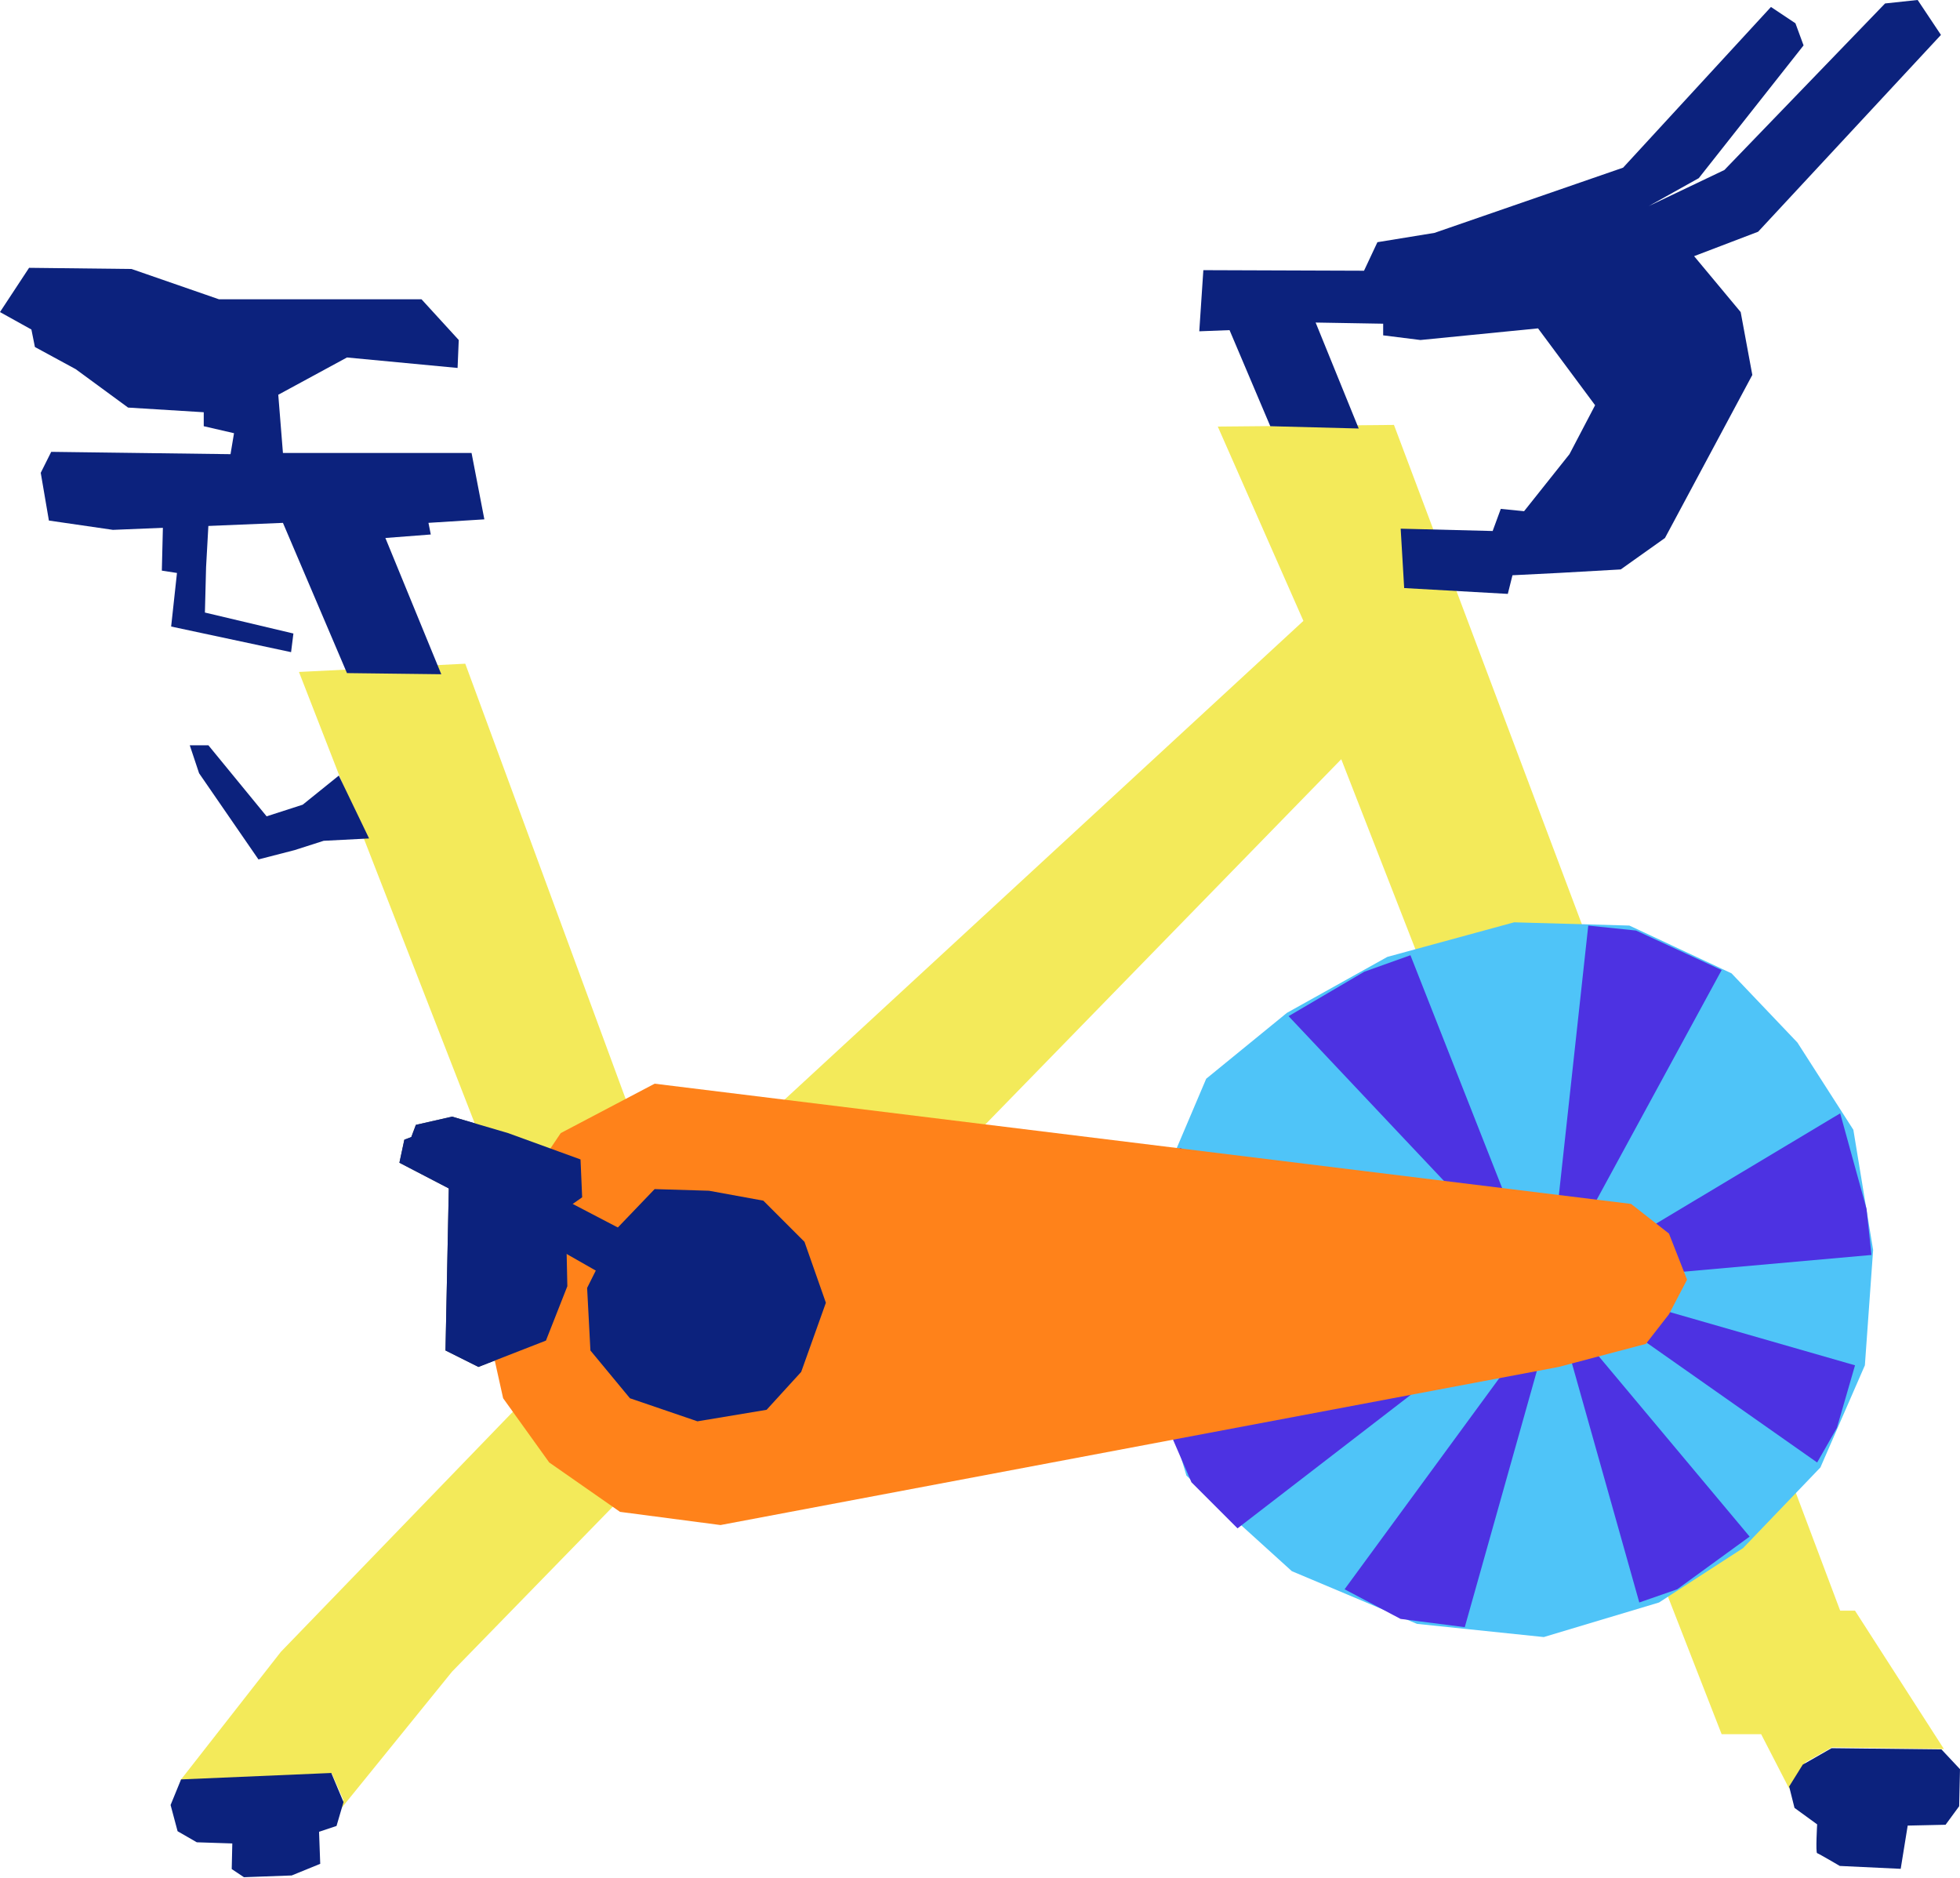
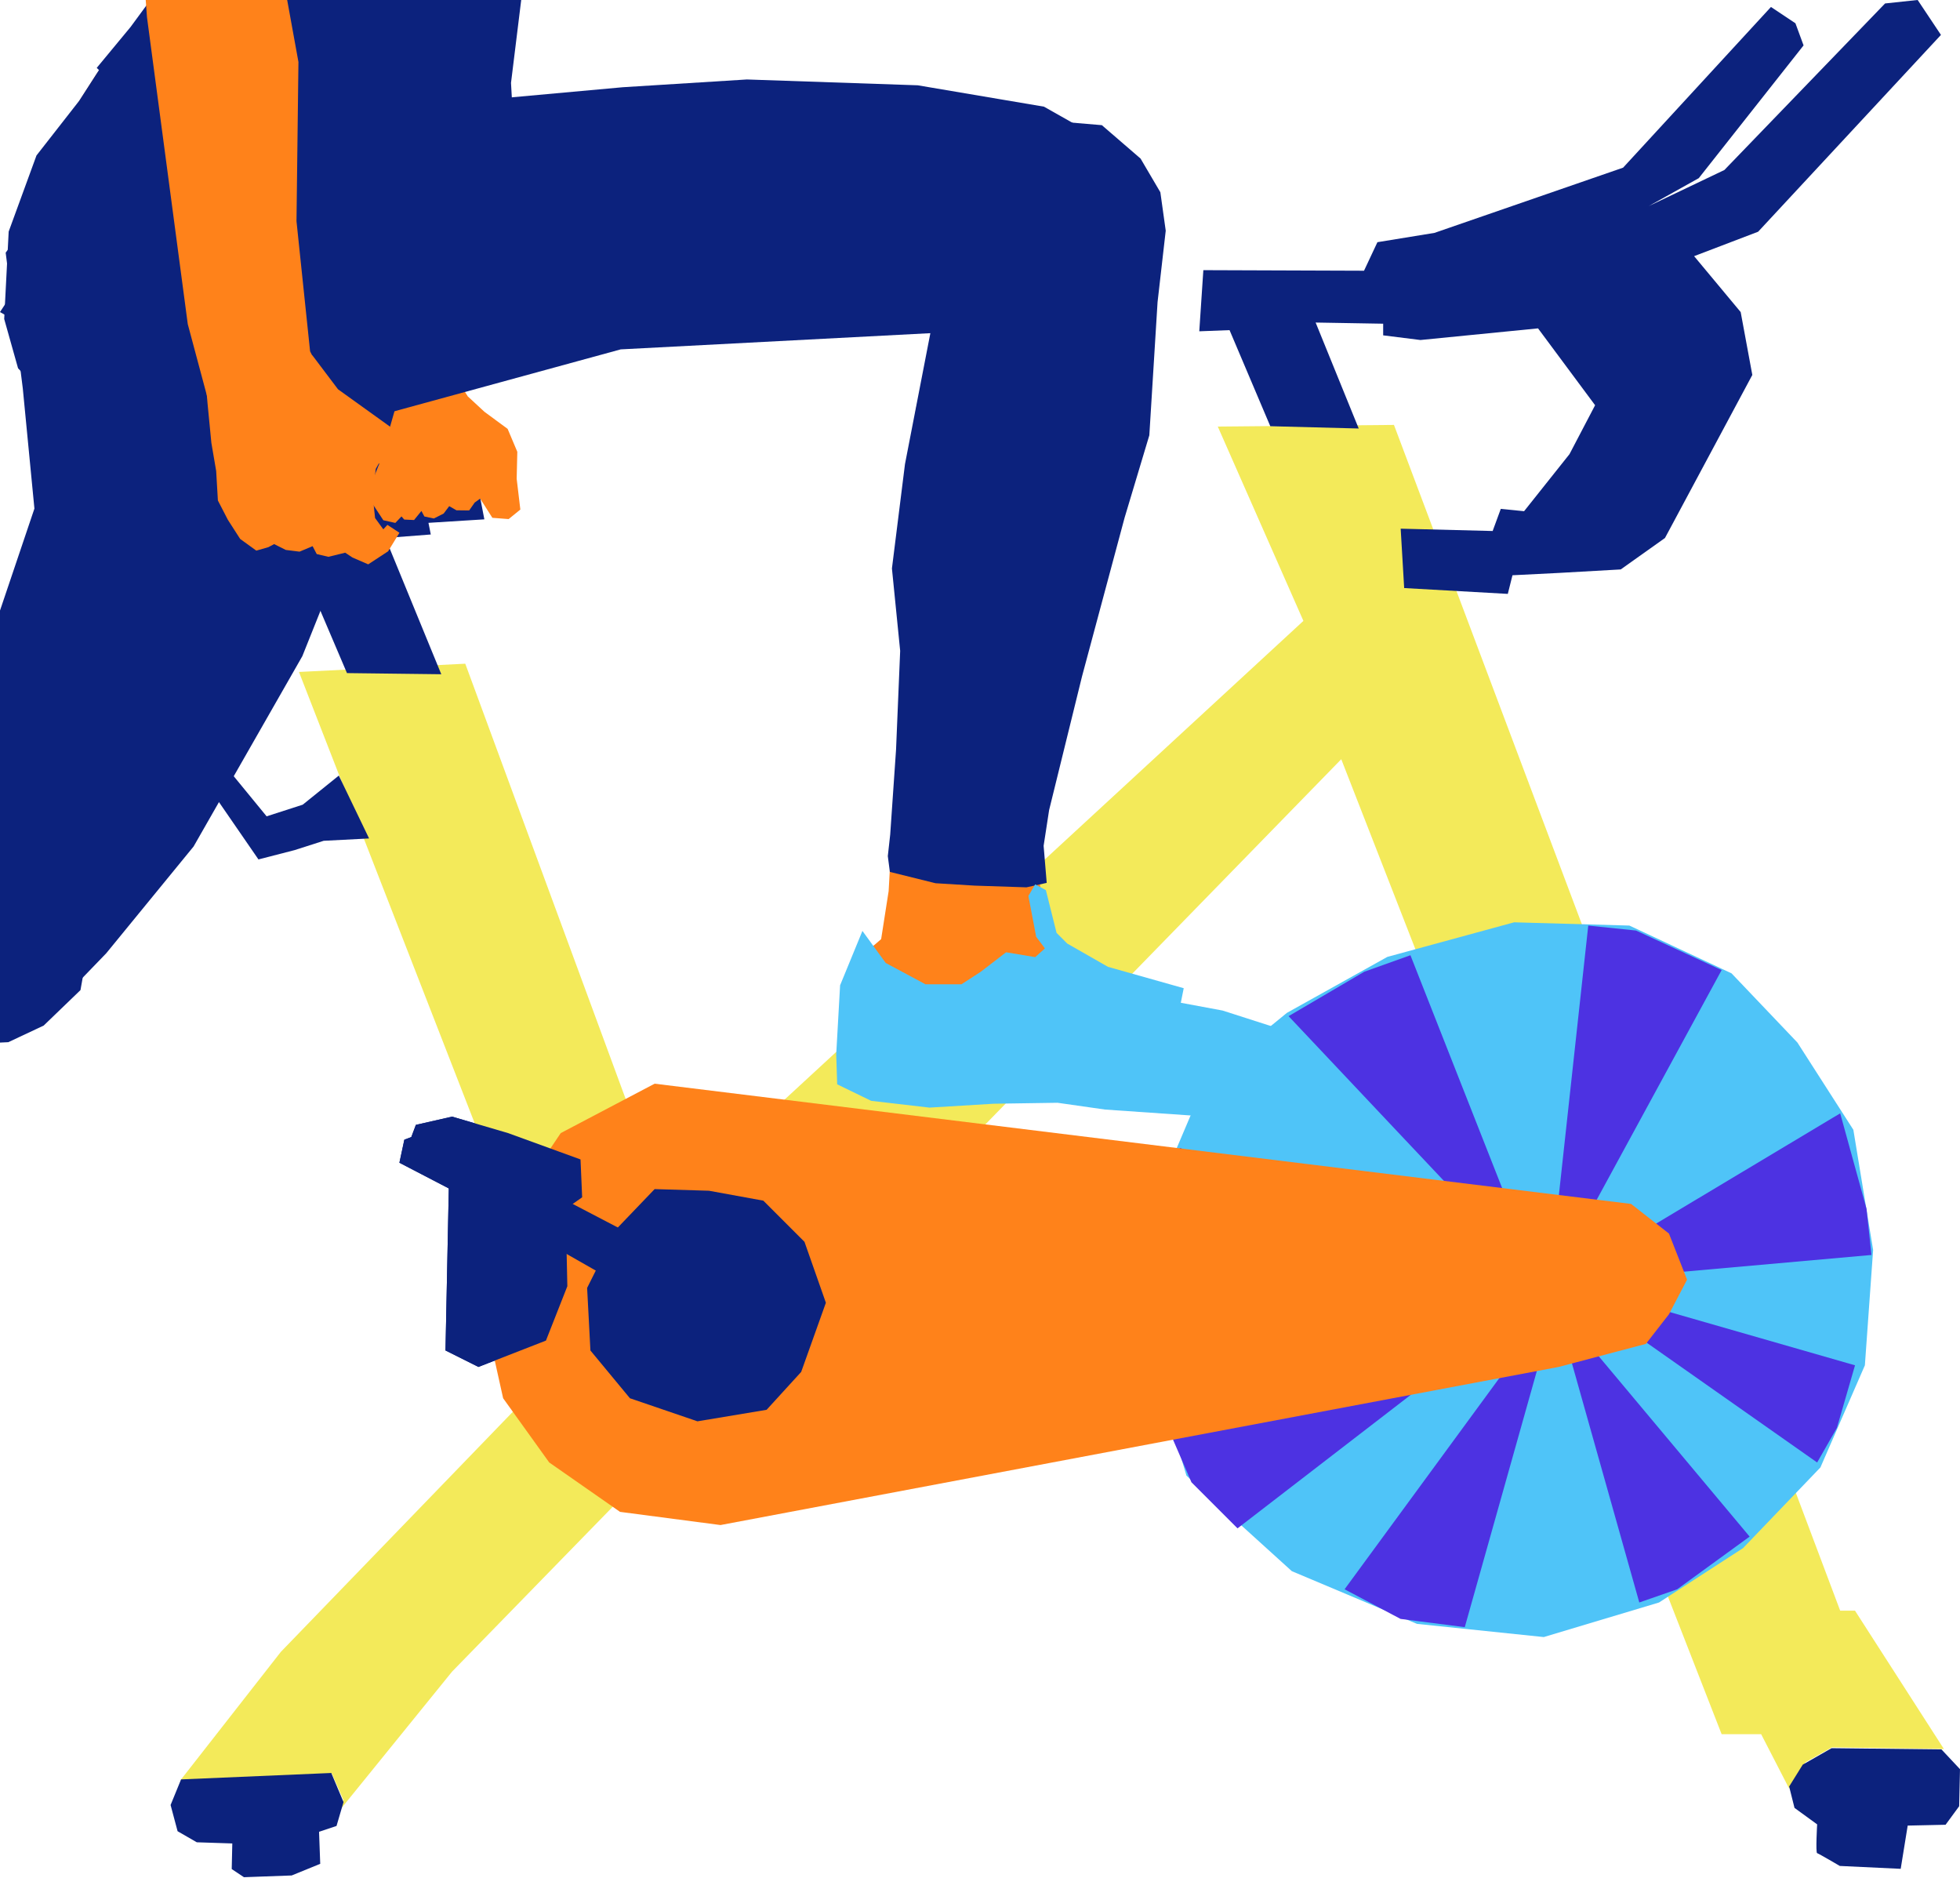
<svg xmlns="http://www.w3.org/2000/svg" width="99.198mm" height="94.993mm" viewBox="0 0 99.198 94.993" version="1.1" id="svg1" xml:space="preserve">
  <defs id="defs1" />
  <g id="layer1" transform="translate(-74.95714,-92.75358)" style="display:inline">
-     <path style="display:inline;fill:#444849;fill-opacity:1;stroke-width:2;stroke-opacity:0.655" d="m 111.922,157.841 -15.167,-7.917 -1.333,0.5 -0.25,1.167 4.167,2.167 9.5,5.417 2.083,1.25 2,-0.167 0.167,-1.417 z" id="path11" />
-     <path style="display:inline;fill:#444849;fill-opacity:1;stroke-width:2;stroke-opacity:0.655" d="m 95.505,151.008 0.5,-1.333 1.833,-0.417 2.833,0.833 3.667,1.333 0.083,1.917 -0.833,0.583 0.083,3.917 -1.083,2.75 -3.417,1.333 -1.667,-0.833 0.167,-8.167 -0.167,-1.083 z" id="path12" />
+     <path style="display:inline;fill:#0c227d;fill-opacity:1;stroke-width:2;stroke-opacity:0.655" d="m 111.922,157.841 -15.167,-7.917 -1.333,0.5 -0.25,1.167 4.167,2.167 9.5,5.417 2.083,1.25 2,-0.167 0.167,-1.417 z" id="path11" />
+     <path style="display:inline;fill:#0c227d;fill-opacity:1;stroke-width:2;stroke-opacity:0.655" d="m 95.505,151.008 0.5,-1.333 1.833,-0.417 2.833,0.833 3.667,1.333 0.083,1.917 -0.833,0.583 0.083,3.917 -1.083,2.75 -3.417,1.333 -1.667,-0.833 0.167,-8.167 -0.167,-1.083 z" id="path12" />
    <path style="display:inline;fill:#f3ea5a;fill-opacity:1;stroke-width:2;stroke-opacity:0.655" d="m 90.088,126.756 13.501,34.668 -14.417,14.917 -5.084,6.5 7.667,-0.333 0.583,1.333 -0.917,1.417 6.417,-7.917 45.002,-46.169 19.251,49.336 h 2 l 1.417,2.75 0.833,-1.333 1.333,-0.75 5.667,0.083 -4.5,-7 h -0.75 l -22.584,-60.003 -8.917,0.083 4.334,9.834 -32.252,29.752 -10.167,-27.585 z" id="path1" />
    <path style="display:inline;fill:#0c227d;fill-opacity:1;stroke-width:2;stroke-opacity:0.655" d="m 84.121,182.796 -0.53,1.296 0.354,1.326 0.972,0.56 1.797,0.059 -0.029,1.296 0.619,0.412 2.416,-0.088 1.444,-0.589 -0.059,-1.621 0.884,-0.295 0.354,-1.208 -0.619,-1.473 z" id="path3" />
    <path style="display:inline;fill:#0c227d;fill-opacity:1;stroke-width:2;stroke-opacity:0.655" d="m 165.508,183.155 0.271,1.083 1.146,0.833 c 0,0 -0.083,1.438 0,1.458 0.083,0.021 1.146,0.646 1.146,0.646 l 3.083,0.146 0.354,-2.188 1.917,-0.042 0.688,-0.938 0.042,-1.875 -0.938,-1 -5.563,-0.062 -1.458,0.833 z" id="path4" />
    <path style="display:inline;fill:#0c227d;fill-opacity:1;stroke-width:2;stroke-opacity:0.655" d="m 139.248,114.321 -2.062,-4.862 -1.532,0.059 0.206,-3.094 8.132,0.029 0.678,-1.444 2.888,-0.471 9.546,-3.3 7.484,-8.132 1.238,0.825 0.412,1.12 -5.304,6.718 -2.534,1.414 3.83,-1.827 8.132,-8.427 1.65,-0.177 1.179,1.768 -9.252,9.959 -3.241,1.237 2.357,2.829 0.589,3.182 -4.42,8.25 -2.239,1.591 -3.123,0.177 -2.357,0.118 -0.236,0.943 -5.245,-0.295 -0.177,-3.005 4.655,0.118 0.412,-1.12 1.179,0.118 2.298,-2.888 1.296,-2.475 -2.888,-3.889 -5.952,0.589 -1.886,-0.236 v -0.589 l -3.418,-0.059 2.18,5.362 z" id="path5" />
    <path style="display:inline;fill:#0c227d;fill-opacity:1;stroke-width:2;stroke-opacity:0.655" d="m 92.518,126.814 -3.241,-7.602 -8.604,0.354 -3.241,-0.471 -0.413,-2.416 0.53,-1.061 9.075,0.118 0.177,-1.061 -1.532,-0.354 v -0.707 l -3.83,-0.236 -2.652,-1.945 -2.063,-1.12 -0.177,-0.884 -1.591,-0.884 1.473,-2.239 5.186,0.059 4.42,1.532 h 10.254 l 1.886,2.062 -0.059,1.414 -5.598,-0.53 -3.477,1.886 0.236,2.946 h 9.546 l 0.648,3.359 -2.829,0.177 0.118,0.589 -2.298,0.177 2.829,6.895 z" id="path6" />
    <path style="display:inline;fill:#0c227d;fill-opacity:1;stroke-width:2;stroke-opacity:0.655" d="m 83.207,119.213 -0.059,2.416 0.766,0.118 -0.295,2.711 6.07,1.296 0.118,-0.943 -4.479,-1.061 0.059,-2.298 0.118,-2.121 z" id="path7" />
    <path style="display:inline;fill:#0c227d;fill-opacity:1;stroke-width:2;stroke-opacity:0.655" d="m 85.505,130.468 h -0.943 l 0.471,1.414 3.005,4.361 1.827,-0.471 L 91.339,135.3 93.637,135.182 92.105,132 l -1.827,1.473 -1.827,0.589 z" id="path8" />
    <g id="g25" style="display:inline">
      <path style="display:inline;fill:#4fc4f8;fill-opacity:1;stroke-width:2;stroke-opacity:0.655" d="m 157.425,139.59 5.167,2.417 3.333,3.5 2.833,4.417 1,6.084 -0.417,5.834 -2.25,5.167 -3.917,4.084 -4.25,2.75 -5.834,1.75 -6.417,-0.667 -6.334,-2.667 -5.334,-4.834 -1.917,-6.417 0.083,-7 2.833,-6.667 4.084,-3.333 5.084,-2.833 6.417,-1.75 z" id="path9" />
      <path style="fill:#4d32e2;fill-opacity:1;stroke-width:2;stroke-opacity:0.655" d="m 153.674,158.758 9.834,11.751 -3.667,2.667 -1.917,0.667 z" id="path18" />
      <path style="fill:#4d32e2;fill-opacity:1;stroke-width:2;stroke-opacity:0.655" d="m 153.758,158.508 -4.667,16.584 -3.25,-0.417 -2.833,-1.5 z" id="path19" />
      <path style="fill:#4d32e2;fill-opacity:1;stroke-width:2;stroke-opacity:0.655" d="m 152.841,158.341 -15.251,11.751 -2.333,-2.333 -1.333,-3.083 z" id="path20" />
      <path style="fill:#4d32e2;fill-opacity:1;stroke-width:2;stroke-opacity:0.655" d="m 152.758,157.925 -19.668,0.583 0.167,-4.667 1.417,-3 z" id="path21" />
      <path style="fill:#4d32e2;fill-opacity:1;stroke-width:2;stroke-opacity:0.655" d="m 152.841,157.591 c -1.75,-1.833 -12.667,-13.417 -12.667,-13.417 l 3.834,-2.25 2.333,-0.833 z" id="path22" />
      <path style="fill:#4d32e2;fill-opacity:1;stroke-width:2;stroke-opacity:0.655" d="m 153.341,157.925 2,-18.334 2.417,0.25 4.334,2 z" id="path23" />
      <path style="fill:#4d32e2;fill-opacity:1;stroke-width:2;stroke-opacity:0.655" d="m 153.758,157.675 14.334,-8.584 1.333,4.834 0.25,2.333 z" id="path24" />
      <path style="fill:#4d32e2;fill-opacity:1;stroke-width:2;stroke-opacity:0.655" d="m 153.758,157.508 15.084,4.334 -0.917,3.167 -1,1.75 z" id="path25" />
    </g>
    <path style="display:inline;fill:#ff821a;fill-opacity:1;stroke-width:2;stroke-opacity:0.655" d="m 108.089,147.591 49.419,6.084 1.917,1.5 0.917,2.333 -0.917,1.75 -1.167,1.5 -4.417,1.167 -42.419,8 -5.084,-0.667 -3.584,-2.5 -2.333,-3.25 -1,-4.5 1.167,-4.834 2.75,-4.084 z" id="path2" />
    <path style="display:inline;fill:#0c227d;fill-opacity:1;stroke-width:2;stroke-opacity:0.655" d="m 110.839,153.008 -2.75,-0.083 -1.917,2 -1.5,3 0.167,3.167 2,2.417 3.417,1.167 3.5,-0.583 1.75,-1.917 1.25,-3.5 -1.083,-3.083 -2.083,-2.083 z" id="path13" />
    <path style="display:inline;fill:#0c227d;fill-opacity:1;stroke-width:2;stroke-opacity:0.655" d="m 111.922,157.841 -15.167,-7.917 -1.333,0.5 -0.25,1.167 4.167,2.167 9.5,5.417 2.083,1.25 2,-0.167 0.167,-1.417 z" id="path14" />
    <path style="display:inline;fill:#0c227d;fill-opacity:1;stroke-width:2;stroke-opacity:0.655" d="m 95.505,151.008 0.5,-1.333 1.833,-0.417 2.833,0.833 3.667,1.333 0.083,1.917 -0.833,0.583 0.083,3.917 -1.083,2.75 -3.417,1.333 -1.667,-0.833 0.167,-8.167 -0.167,-1.083 z" id="path15" />
  </g>
-   <g id="layer2" style="display:none" transform="matrix(0.5895127,0,0,0.5895127,5.573717,5.004139)">
+   <g id="layer2" style="display:inline" transform="matrix(0.5895127,0,0,0.5895127,5.573717,5.004139)">
    <g id="g50" style="display:inline">
      <path style="display:inline;fill:#ff821a;fill-opacity:1;stroke-width:2;stroke-opacity:0.655" d="m 9.637,-70.228 -8.12,2.847 -3.69,3.898 2.232,13.995 8.869,32.603 1.706,3.754 2.416,0.234 4.707,-2.051 1.84,-4.744 -0.907,-15.085 -1.516,-13.787 0.626,-8.588 0.826,-4.727 -2.379,-4.647 z" id="path42" />
      <path style="display:inline;fill:#ff821a;fill-opacity:1;stroke-width:2;stroke-opacity:0.655" d="m 9.115,-16.643 2.006,11.017 6.256,25.819 3.47,9.018 2.951,2.537 5.251,-1.059 1.628,-5.201 -2.611,-4.081 -2.337,-10.982 -1.275,-13.609 -3.673,-12.517 -2.298,-4.282 -5.924,-0.545 -3.418,2.541 z" id="path43" />
      <path style="display:inline;fill:#ff821a;fill-opacity:1;stroke-width:2;stroke-opacity:0.655" d="m 34.213,36.068 1.005,-0.816 -0.315,-2.649 0.055,-2.31 -0.831,-1.967 -1.995,-1.47 -2.037,-1.885 -1.967,-3.232 -1.91,-1.06 -1.99,0.205 -1.661,0.548 -1.328,0.933 -1.354,1.899 0.296,2.064 1.237,3.475 0.121,1.579 0.576,2.747 1.341,2.04 1.029,0.229 0.529,-0.557 0.237,0.269 0.842,0.039 0.632,-0.777 0.258,0.476 0.813,0.168 0.836,-0.421 0.479,-0.636 0.623,0.355 1.09,0.013 0.475,-0.677 0.468,-0.341 1.05,1.651 z" id="path44" />
    </g>
    <g id="g52" style="display:inline">
      <path style="display:inline;fill:#0c227d;stroke-width:2;stroke-opacity:0.655" d="M 11.062,0.099 -0.102,2.101 -5.368,7.201 l -2.7,6.833 0.9,8.467 4.5,5.467 8.168,1.7 17.001,-2.333 21.334,-5.834 28.668,-1.5 10.501,-1.833 5.834,-4.334 L 90.338,10.167 87.838,5 80.171,0.667 69.337,-1.167 54.669,-1.667 44.002,-1 33.002,0 Z" id="path16" />
      <g id="g47" style="display:inline">
        <path style="display:inline;fill:#ff821a;fill-opacity:1;stroke-width:2;stroke-opacity:0.655" d="M 79.504,65.337 83.838,47.336 87.338,33.668 88.838,29.001 89.505,20.001 V 12.834 L 90.005,9.834 87.838,5.334 83.838,2.5 h -5 l -5,4.167 -2.167,9.5 -2.5,10.501 -1.5,12.334 0.333,9.834 -0.667,10.167 -0.5,9 -0.833,5.334 0.5,4.834 4.334,1.5 7.334,-1.833 2.5,-5 z" id="path17" />
        <path style="display:inline;fill:#0c227d;stroke-width:2;stroke-opacity:0.655" d="m 66.943,66.354 3.919,0.972 3.359,0.206 4.449,0.147 1.738,-0.383 L 80.143,64.114 80.614,61.05 83.443,49.559 87.096,35.946 89.218,28.875 89.925,17.443 90.626,11.314 90.165,8.014 88.466,5.123 85.142,2.255 79.442,1.774 73.947,4.602 71.362,11.137 70.479,19.8 l -2.239,11.55 -1.12,8.957 0.707,7.071 -0.354,8.486 -0.501,7.278 -0.206,1.856 z" id="path28" />
      </g>
      <g id="g39" style="display:inline">
        <path style="display:inline;fill:#ff821a;fill-opacity:1;stroke-width:2;stroke-opacity:0.655" d="m 67.503,71.004 -3.5,3 -1.167,9.334 3.834,2.167 h 7 l 5.5,-1 7.334,0.167 7.834,0.5 6.667,0.167 2.833,-1.667 -2.467,-2.867 -7.483,-2.016 -9.051,-3.117 -4.5,-2.167 -1.5,-2.5 -7.167,-1.667 z" id="path26" />
        <path style="fill:#4fc4f8;fill-opacity:1;stroke-width:2;stroke-opacity:0.655" d="m 64.587,71.42 -1.917,4.667 -0.333,5.917 0.083,2.583 2.917,1.417 5,0.583 5.5,-0.333 5.5,-0.083 4.084,0.583 7.25,0.5 6.334,0.083 4.667,-1.667 0.25,-2.333 -0.917,-2.333 -3.083,-1.333 -4.417,-1.417 -3.584,-0.667 0.25,-1.25 -6.5,-1.833 -3.5,-2 -0.917,-0.917 -0.917,-3.667 -0.917,-0.5 -0.583,1 0.667,3.5 0.75,1 -0.833,0.75 -2.5,-0.417 -2.167,1.667 -1.667,1.083 h -3.083 l -3.417,-1.833 z" id="path27" />
      </g>
    </g>
    <g id="g49" style="display:inline">
      <path style="display:inline;fill:#ff821a;fill-opacity:1;stroke-width:2;stroke-opacity:0.655" d="m 5.775,-74.839 2.475,-3.064 2.004,-3.889 -0.236,-5.421 -1.886,-6.364 -1.296,-6.718 1.768,-6.482 3.654,-5.186 4.596,-2.239 h 6.836 l 4.125,1.768 3.536,1.65 3.3,5.421 2.004,5.657 0.413,3.359 -0.442,0.913 -0.265,1.679 0.059,1.355 1.002,2.004 1.002,1.945 -0.324,1.061 -1.326,0.943 -1.09,0.354 0.383,1.444 -0.354,0.825 -1.149,0.56 0.619,1.267 -1.915,1.179 0.177,1.355 -1.12,2.092 -4.832,-0.236 -1.65,-0.501 -1.267,0.147 -1.267,1.65 -0.943,2.622 -0.501,2.504 0.059,1.915 0.236,1.208 -2.121,1.238 -7.425,-1.355 -5.952,-4.066 z" id="path30" />
      <path style="fill:#4d32e2;fill-opacity:1;stroke-width:2;stroke-opacity:0.655" d="m 19.918,-95.936 1.65,1.238 0.53,1.002 1.886,-0.236 0.295,-2.77 0.059,-2.887 0.943,-1.65 h 2.829 l 0.707,-1.532 0.825,-1.65 1.179,-0.707 1.532,0.53 1.12,-1.296 0.943,0.059 -1.002,-2.593 -2.357,-2.888 -2.534,-0.884 -3.948,-1.945 -3.712,-0.354 -3.418,-0.177 -3.3,1.296 -2.004,1.12 -1.355,1.65 -0.766,0.707 -2.121,-0.589 -2.18,-1.945 -1.12,0.589 -2.121,-0.177 -1.945,1.591 -2.063,1.002 -1.238,1.532 -1.002,1.532 -2.475,1.473 -1.296,1.827 -1.591,2.298 -0.589,1.296 1.296,3.123 -0.471,2.004 -1.886,2.004 -1.238,1.473 1.768,2.062 0.471,2.888 0.707,3.536 1.65,2.298 1.12,0.884 -2.063,-3.005 -0.766,-2.004 0.766,-0.884 -0.471,-2.534 0.295,-0.707 1.532,-1.179 2.004,-1.061 -0.943,2.593 -0.059,2.18 -0.295,1.886 -0.295,2.946 0.53,1.709 -0.825,2.121 0.295,2.652 1.12,1.768 v 2.063 l -0.177,2.239 0.648,1.827 1.532,1.886 0.295,0.884 -1.002,0.884 -1.65,1.709 -0.236,1.473 1.179,1.414 1.12,1.179 0.707,-0.471 -0.884,-1.238 -1.061,-1.355 0.943,-1.12 2.004,-1.532 V -64.35 l -0.236,-1.65 -0.943,-1.179 v -2.004 l 1.414,-1.12 2.121,-0.943 1.65,-0.471 0.236,-0.943 0.412,-0.825 1.12,-0.648 -0.059,-1.237 -0.589,-0.53 0.943,-0.884 0.766,-0.707 0.884,-0.236 0.825,-1.414 -1.061,-1.709 -0.354,-0.943 0.884,-1.061 -0.295,-1.296 -0.059,-0.825 1.532,-0.766 v -1.827 l -0.413,-1.768 0.059,-0.707 1.061,-0.236 0.707,0.884 0.471,1.591 -0.236,1.237 0.589,0.53 1.827,0.53 2.77,-0.059 c 0,0 1.296,-0.648 1.296,-0.884 0,-0.236 -0.648,-2.829 -0.648,-2.829 l 0.412,-1.473 -1.296,-1.296 -0.884,-1.061 0.471,-2.121 0.236,-1.296 0.648,-1.296 1.473,-1.296 1.355,-0.118 1.532,0.766 1.002,1.532 z" id="path31" />
      <path style="fill:#0c227d;stroke-width:2;stroke-opacity:0.655" d="m 34.532,-95.405 -1.296,-0.236 -1.562,0.147 -0.737,0.412 1.267,0.913 1.238,0.295 0.737,-0.648 z" id="path32" />
      <path style="fill:#0c227d;stroke-width:2;stroke-opacity:0.655" d="m 30.525,-97.438 1.149,-0.707 2.121,0.236 1.031,0.825 0.265,1.031 0.53,0.383 0.589,-0.648 -0.589,-1.326 -1.267,-1.031 -1.414,-0.118 -1.532,0.324 z" id="path33" />
      <path style="fill:#0c227d;stroke-width:2;stroke-opacity:0.655" d="m 36.035,-84.828 -1.385,0.118 -1.473,-0.147 -1.267,-0.442 -0.471,0.059 1.238,0.737 0.913,0.236 1.061,0.501 0.088,0.295 0.913,-0.177 0.383,-0.648 z" id="path34" />
      <path style="fill:#0c227d;stroke-width:2;stroke-opacity:0.655" d="m 31.379,-84.15 0.648,0.972 0.766,1.031 1.179,0.589 0.619,0.118 0.589,-0.501 -0.324,-0.589 -0.442,-0.471 -0.766,-0.413 -1.296,-0.471 -0.707,-0.324 z" id="path35" />
    </g>
    <g id="g48" style="display:inline">
      <path style="display:inline;fill:#ff821a;fill-opacity:1;stroke-width:2;stroke-opacity:0.655" d="M 4.007,-73.779 -1.65,-65.529 l -1.886,14.85 2.829,5.893 6.364,10.843 2.829,10.136 -2.829,12.493 -6.836,9.193 -4.95,7.779 -2.593,7.071 1.65,10.136 L -1.65,26.4 12.823,28.027 23.336,25.693 31.586,11.314 33.236,-0.471 36.064,-15.557 37.243,-28.05 l 0.236,-8.25 2.357,-3.064 -0.707,-5.657 -8.486,-13.436 -8.308,-10.713 -7,-4.084 -6.584,-1.75 -2.333,-0.917 z" id="path29" />
      <path style="display:inline;fill:#0c227d;stroke-width:2;stroke-opacity:0.655" d="m -1.15,-2.663 0.193,0.189 -1.706,2.647 -3.659,4.682 -2.388,6.535 -0.384,7.503 1.189,4.228 2.689,2.894 4.379,2.122 8.795,0.955 9.629,-1.129 6.917,-2.098 3.538,-6.054 2.702,-6.143 1.326,-3.011 0.271,-1.774 0.66,-0.174 0.333,-3.042 1.25,-4.042 -0.167,-3 1,-8.125 1.167,-6.584 0.75,-7 0.667,-7.834 0.25,-5.5 0.958,-1.75 0.75,-1.292 -0.625,-5.667 -1.833,-2.542 -2.917,-4.667 -1.583,-2.417 -0.833,-1.667 0.75,-1.25 -4.917,-4.084 -5.25,-5.417 -6.5,-4.5 -5.75,-3.25 -4.417,-0.667 -1,0.917 -1.417,1.75 -2.5,1.917 -2.667,4.834 -0.583,2.333 2.333,-4.417 2.333,-2.5 2.917,-1.667 4.084,0.833 4.75,3 4.667,4.917 2.5,4.584 0.667,4.917 -2.25,3.584 -3.5,2.5 -4.667,2.5 -6.834,1.417 -3.917,-1 -1.833,-1.917 -2.167,-3.334 v -5.084 l -0.583,1.75 0.167,3.667 1.667,4.084 2.25,4.167 4.334,7.75 2.25,6.417 0.25,5.25 -1.083,7.5 -2.417,5.917 -2.083,2.833 z" id="path45" />
    </g>
    <g id="g51" style="display:inline">
      <path style="display:inline;fill:#0c227d;stroke-width:2;stroke-opacity:0.655" d="m 7.897,1.332 -11.265,4.334 -5.599,7.534 1.467,11.634 1,10.334 -8.667,25.668 -1.167,3.167 0.333,7.167 2.667,6.334 3.5,1.5 4.834,-0.833 4.667,-4.834 L 7.167,64.17 16.501,47.836 23.168,31.168 24.835,25.335 23.971,12.8 17.507,4.269 5.497,2.032 Z" id="path10" />
      <g id="g46" style="display:inline">
        <path style="display:inline;fill:#ff821a;fill-opacity:1;stroke-width:2;stroke-opacity:0.655" d="m -64.732,65.238 17.558,5.876 13.313,4.671 4.519,1.899 8.909,1.444 7.14,0.621 2.946,0.758 4.671,-1.769 3.169,-3.74 0.433,-4.981 -3.718,-5.342 -9.277,-2.981 -10.245,-3.4 -12.158,-2.563 -9.826,-0.52 -10.071,-1.545 -8.923,-1.278 -5.241,-1.292 -4.859,0.08 -1.87,4.187 1.191,7.465 5.06,1.686 z" id="path39" />
        <path style="display:inline;fill:#0c227d;stroke-width:2;stroke-opacity:0.655" d="m -64.694,52.472 -1.329,3.813 -0.515,3.326 -0.557,4.417 0.221,1.766 3.193,0.029 3.008,0.752 11.182,3.875 13.218,4.892 6.846,2.764 11.318,1.757 6.038,1.263 3.328,-0.155 3.036,-1.425 3.161,-3.046 1.005,-5.631 -2.31,-5.732 -6.269,-3.176 -10.342,-2.592 -9.497,-2.38 -8.816,-1.94 -7.107,0.053 -8.417,-1.134 -7.201,-1.169 -1.829,-0.376 z" id="path46" />
      </g>
      <g id="g41" transform="rotate(92.93595,4.579518,-5.331704)" style="display:inline">
        <path style="display:inline;fill:#ff821a;fill-opacity:1;stroke-width:2;stroke-opacity:0.655" d="m 67.503,71.004 -3.5,3 -1.167,9.334 3.834,2.167 h 7 l 5.5,-1 7.334,0.167 7.834,0.5 6.667,0.167 2.833,-1.667 -3.503,-3.123 -8.617,-2.494 -6.881,-2.383 -4.5,-2.167 -1.5,-2.5 -7.167,-1.667 z" id="path40" />
        <path style="fill:#4fc4f8;fill-opacity:1;stroke-width:2;stroke-opacity:0.655" d="m 64.587,71.42 -1.917,4.667 -0.333,5.917 0.083,2.583 2.917,1.417 5,0.583 5.5,-0.333 5.5,-0.083 4.084,0.583 7.25,0.5 6.334,0.083 4.667,-1.667 0.25,-2.333 -0.917,-2.333 -3.083,-1.333 -4.417,-1.417 -3.584,-0.667 0.25,-1.25 -6.5,-1.833 -3.5,-2 -0.917,-0.917 -0.917,-3.667 -0.917,-0.5 -0.583,1 0.667,3.5 0.75,1 -0.833,0.75 -2.5,-0.417 -2.167,1.667 -1.667,1.083 h -3.083 l -3.417,-1.833 z" id="path41" />
      </g>
    </g>
    <g id="g53" style="display:inline">
      <path style="display:inline;fill:#ff821a;fill-opacity:1;stroke-width:2;stroke-opacity:0.655" d="m 12.334,-70.337 -8.5,1.333 -4.334,3.167 -0.333,14.167 2.833,33.668 1,4 2.333,0.667 5,-1.167 2.667,-4.334 1.833,-15.001 1,-13.834 2.167,-8.334 1.667,-4.5 -1.5,-5 z" id="path36" />
      <path style="display:inline;fill:#ff821a;fill-opacity:1;stroke-width:2;stroke-opacity:0.655" d="m 2.333,-18.168 0.833,11.167 3.5,26.335 2.5,9.334 2.667,2.833 5.334,-0.5 2.167,-5 -2.167,-4.334 -1.167,-11.167 0.167,-13.667 -2.333,-12.834 -1.833,-4.5 -5.834,-1.167 -3.667,2.167 z" id="path37" />
      <path style="display:inline;fill:#ff821a;fill-opacity:1;stroke-width:2;stroke-opacity:0.655" d="m 17.384,22.039 2.18,2.888 5.333,3.83 0.707,1.886 -0.412,0.884 -0.796,0.265 -1.326,-0.501 -0.265,0.471 -0.265,2.269 0.206,1.945 0.707,0.972 0.354,-0.383 1.031,0.678 -0.972,1.591 -1.709,1.12 -1.355,-0.589 -0.619,-0.412 -1.444,0.354 -1.002,-0.236 -0.354,-0.678 -1.12,0.471 -1.179,-0.147 -1.002,-0.501 -0.501,0.265 -1.031,0.295 -1.385,-1.002 -1.061,-1.65 L 9.252,34.473 9.104,31.939 8.692,29.523 8.368,26.194 8.191,24.161 9.399,22.187 12.787,20.802 l 2.534,0.059 z" id="path38" />
    </g>
  </g>
</svg>
